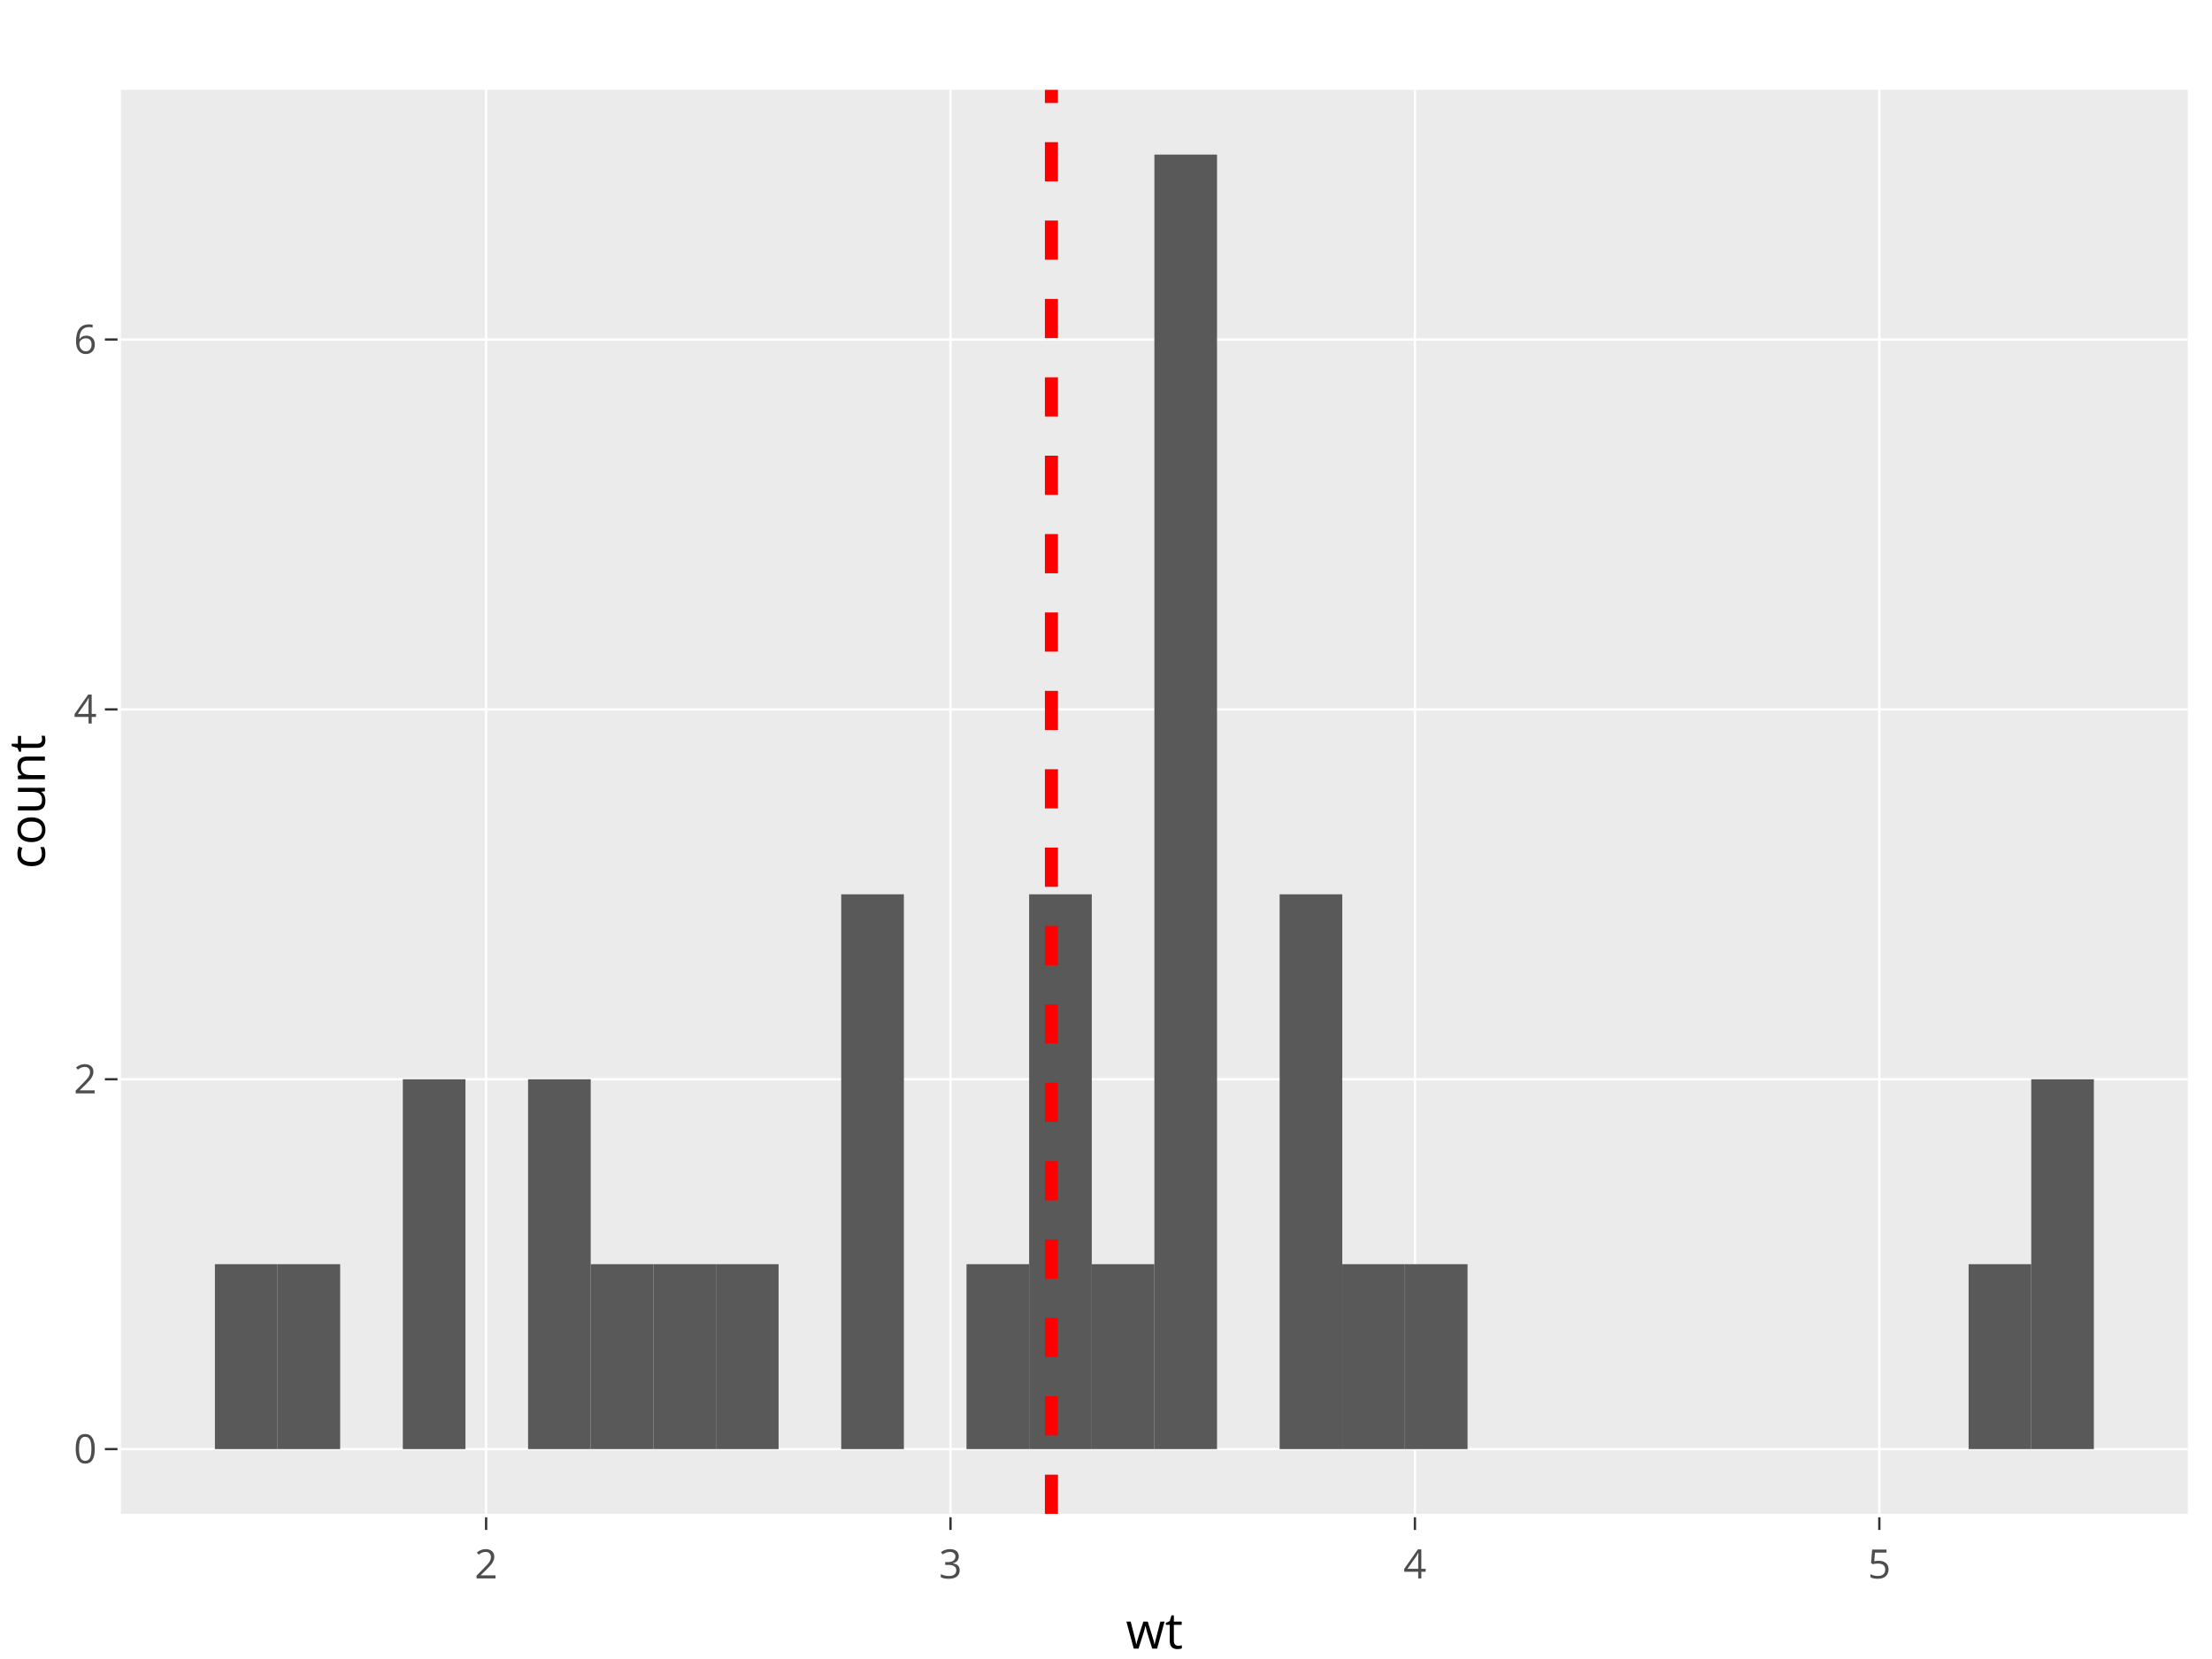
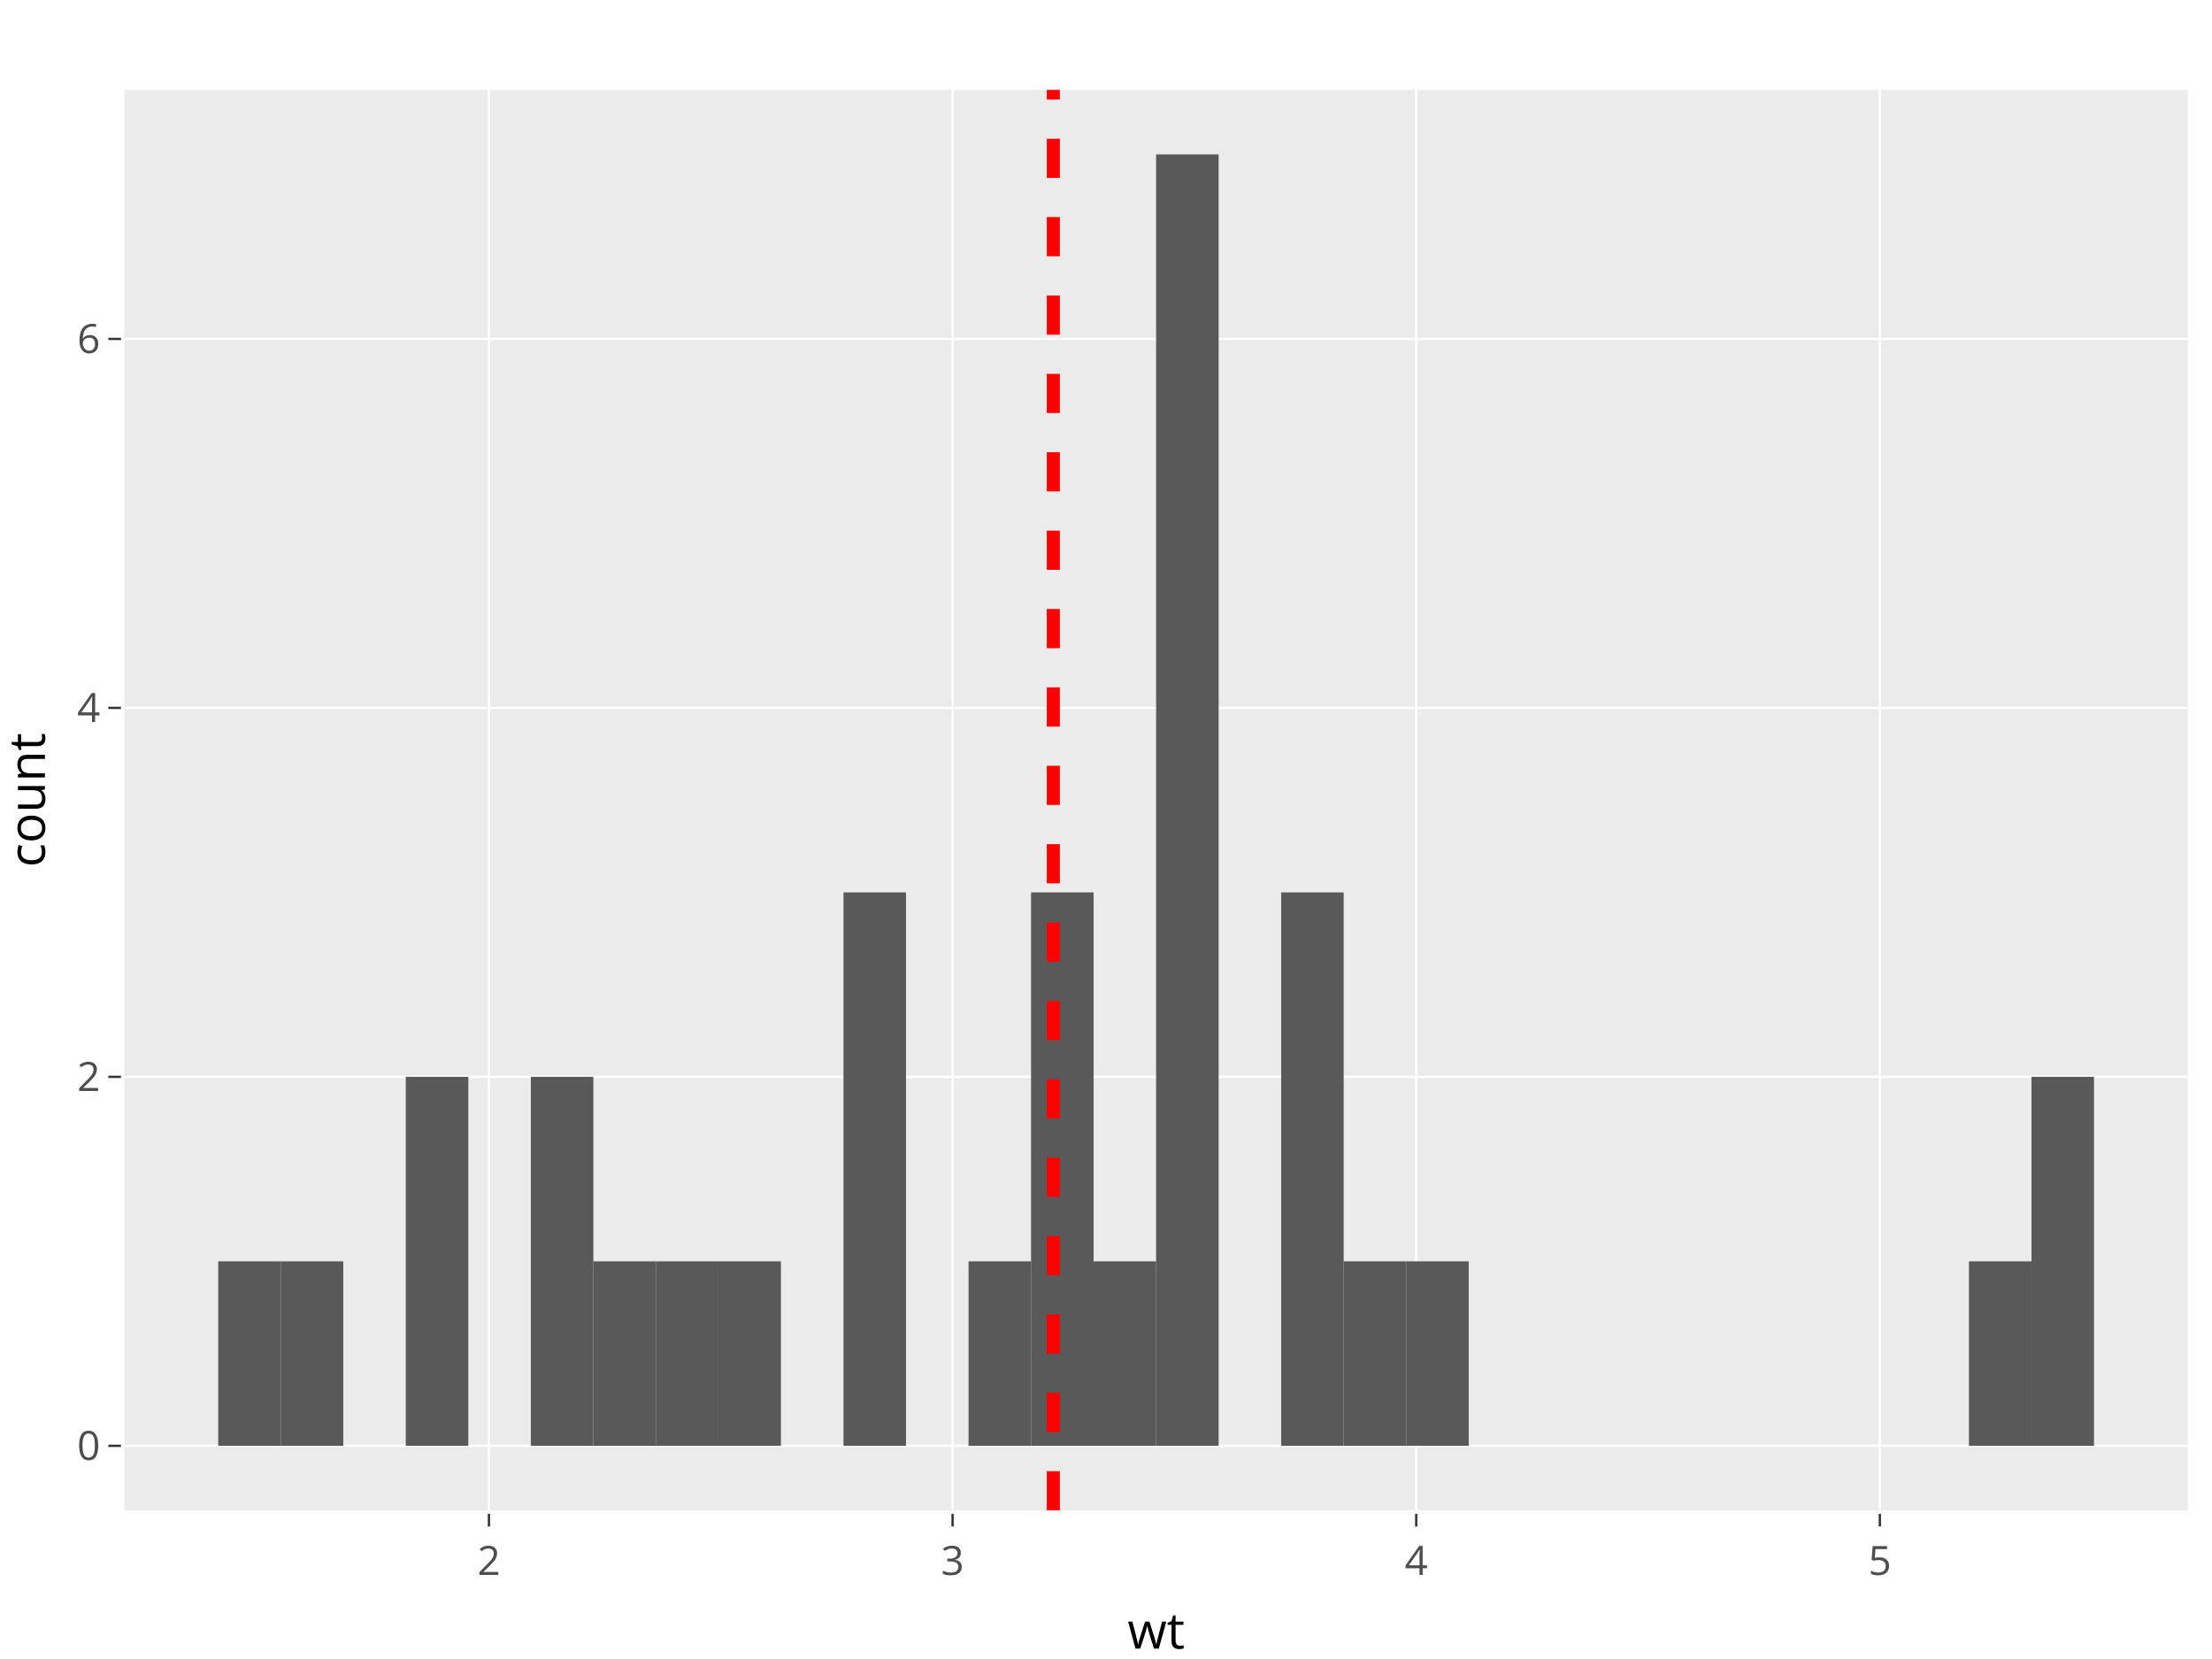
<svg xmlns="http://www.w3.org/2000/svg" class="main-svg" width="640" height="480" viewBox="0 0 640 480">
  <rect x="0" y="0" width="640" height="480" style="fill: rgb(255, 255, 255); fill-opacity: 1;" />
  <defs id="defs-">
    <g class="clips">
      <clipPath id="clipxyplot" class="plotclip">
-         <rect width="598" height="412" />
+         <rect width="597" height="411" />
      </clipPath>
      <clipPath class="axesclip" id="clipx">
-         <rect x="35" y="0" width="598" height="480" />
+         <rect x="36" y="0" width="597" height="480" />
      </clipPath>
      <clipPath class="axesclip" id="clipy">
-         <rect x="0" y="26" width="640" height="412" />
+         <rect x="0" y="26" width="640" height="411" />
      </clipPath>
      <clipPath class="axesclip" id="clipxy">
-         <rect x="35" y="26" width="598" height="412" />
+         <rect x="36" y="26" width="597" height="411" />
      </clipPath>
    </g>
    <g class="gradients" />
  </defs>
  <g class="bglayer">
-     <rect class="bg" x="35" y="26" width="598" height="412" style="fill: rgb(235, 235, 235); fill-opacity: 1; stroke-width: 0;" />
+     <rect class="bg" x="36" y="26" width="597" height="411" style="fill: rgb(235, 235, 235); fill-opacity: 1; stroke-width: 0;" />
  </g>
  <g class="layer-below">
    <g class="imagelayer" />
    <g class="shapelayer" />
  </g>
  <g class="cartesianlayer">
    <g class="subplot xy">
      <g class="layer-subplot">
        <g class="shapelayer" />
        <g class="imagelayer" />
      </g>
      <g class="gridlayer">
        <g class="x">
-           <path class="xgrid crisp" transform="translate(140.65,0)" d="M0,26v412" style="stroke: rgb(255, 255, 255); stroke-opacity: 1; stroke-width: 0.664px;" />
-           <path class="xgrid crisp" transform="translate(275.01,0)" d="M0,26v412" style="stroke: rgb(255, 255, 255); stroke-opacity: 1; stroke-width: 0.664px;" />
-           <path class="xgrid crisp" transform="translate(409.38,0)" d="M0,26v412" style="stroke: rgb(255, 255, 255); stroke-opacity: 1; stroke-width: 0.664px;" />
-           <path class="xgrid crisp" transform="translate(543.75,0)" d="M0,26v412" style="stroke: rgb(255, 255, 255); stroke-opacity: 1; stroke-width: 0.664px;" />
+           <path class="xgrid crisp" transform="translate(141.47,0)" d="M0,26v411" style="stroke: rgb(255, 255, 255); stroke-opacity: 1; stroke-width: 0.664px;" />
+           <path class="xgrid crisp" transform="translate(275.61,0)" d="M0,26v411" style="stroke: rgb(255, 255, 255); stroke-opacity: 1; stroke-width: 0.664px;" />
+           <path class="xgrid crisp" transform="translate(409.76,0)" d="M0,26v411" style="stroke: rgb(255, 255, 255); stroke-opacity: 1; stroke-width: 0.664px;" />
+           <path class="xgrid crisp" transform="translate(543.9,0)" d="M0,26v411" style="stroke: rgb(255, 255, 255); stroke-opacity: 1; stroke-width: 0.664px;" />
        </g>
        <g class="y">
-           <path class="ygrid crisp" transform="translate(0,419.27)" d="M35,0h598" style="stroke: rgb(255, 255, 255); stroke-opacity: 1; stroke-width: 0.664px;" />
-           <path class="ygrid crisp" transform="translate(0,312.26)" d="M35,0h598" style="stroke: rgb(255, 255, 255); stroke-opacity: 1; stroke-width: 0.664px;" />
-           <path class="ygrid crisp" transform="translate(0,205.25)" d="M35,0h598" style="stroke: rgb(255, 255, 255); stroke-opacity: 1; stroke-width: 0.664px;" />
-           <path class="ygrid crisp" transform="translate(0,98.23)" d="M35,0h598" style="stroke: rgb(255, 255, 255); stroke-opacity: 1; stroke-width: 0.664px;" />
+           <path class="ygrid crisp" transform="translate(0,418.32)" d="M36,0h597" style="stroke: rgb(255, 255, 255); stroke-opacity: 1; stroke-width: 0.664px;" />
+           <path class="ygrid crisp" transform="translate(0,311.56)" d="M36,0h597" style="stroke: rgb(255, 255, 255); stroke-opacity: 1; stroke-width: 0.664px;" />
+           <path class="ygrid crisp" transform="translate(0,204.81)" d="M36,0h597" style="stroke: rgb(255, 255, 255); stroke-opacity: 1; stroke-width: 0.664px;" />
+           <path class="ygrid crisp" transform="translate(0,98.06)" d="M36,0h597" style="stroke: rgb(255, 255, 255); stroke-opacity: 1; stroke-width: 0.664px;" />
        </g>
      </g>
      <g class="zerolinelayer" />
      <path class="xlines-below" />
      <path class="ylines-below" />
      <g class="overlines-below" />
      <g class="xaxislayer-below" />
      <g class="yaxislayer-below" />
      <g class="overaxes-below" />
-       <g class="plot" transform="translate(35, 26)" clip-path="url(#clipxyplot)">
+       <g class="plot" transform="translate(36, 26)" clip-path="url(#clipxyplot)">
        <g class="barlayer mlayer">
          <g class="trace bars" style="opacity: 1;">
            <g class="points">
              <g class="point">
-                 <path d="M27.18,393.27V339.77H45.3V393.27Z" style="vector-effect: non-scaling-stroke; opacity: 1; stroke-width: 1.89px; fill: rgb(89, 89, 89); fill-opacity: 1; stroke: rgb(0, 0, 0); stroke-opacity: 0;" />
+                 <path d="M27.14,392.32V338.94H45.23V392.32Z" style="vector-effect: non-scaling-stroke; opacity: 1; stroke-width: 1.89px; fill: rgb(89, 89, 89); fill-opacity: 1; stroke: rgb(0, 0, 0); stroke-opacity: 0;" />
              </g>
              <g class="point">
-                 <path d="M45.3,393.27V339.77H63.42V393.27Z" style="vector-effect: non-scaling-stroke; opacity: 1; stroke-width: 1.89px; fill: rgb(89, 89, 89); fill-opacity: 1; stroke: rgb(0, 0, 0); stroke-opacity: 0;" />
+                 <path d="M45.23,392.32V338.94H63.32V392.32Z" style="vector-effect: non-scaling-stroke; opacity: 1; stroke-width: 1.89px; fill: rgb(89, 89, 89); fill-opacity: 1; stroke: rgb(0, 0, 0); stroke-opacity: 0;" />
              </g>
              <g class="point">
-                 <path d="M81.55,393.27V286.26H99.67V393.27Z" style="vector-effect: non-scaling-stroke; opacity: 1; stroke-width: 1.89px; fill: rgb(89, 89, 89); fill-opacity: 1; stroke: rgb(0, 0, 0); stroke-opacity: 0;" />
+                 <path d="M81.41,392.32V285.56H99.5V392.32Z" style="vector-effect: non-scaling-stroke; opacity: 1; stroke-width: 1.89px; fill: rgb(89, 89, 89); fill-opacity: 1; stroke: rgb(0, 0, 0); stroke-opacity: 0;" />
              </g>
              <g class="point">
-                 <path d="M117.79,393.27V286.26H135.91V393.27Z" style="vector-effect: non-scaling-stroke; opacity: 1; stroke-width: 1.89px; fill: rgb(89, 89, 89); fill-opacity: 1; stroke: rgb(0, 0, 0); stroke-opacity: 0;" />
+                 <path d="M117.59,392.32V285.56H135.68V392.32Z" style="vector-effect: non-scaling-stroke; opacity: 1; stroke-width: 1.89px; fill: rgb(89, 89, 89); fill-opacity: 1; stroke: rgb(0, 0, 0); stroke-opacity: 0;" />
              </g>
              <g class="point">
-                 <path d="M135.91,393.27V339.77H154.03V393.27Z" style="vector-effect: non-scaling-stroke; opacity: 1; stroke-width: 1.89px; fill: rgb(89, 89, 89); fill-opacity: 1; stroke: rgb(0, 0, 0); stroke-opacity: 0;" />
+                 <path d="M135.68,392.32V338.94H153.77V392.32Z" style="vector-effect: non-scaling-stroke; opacity: 1; stroke-width: 1.89px; fill: rgb(89, 89, 89); fill-opacity: 1; stroke: rgb(0, 0, 0); stroke-opacity: 0;" />
              </g>
              <g class="point">
-                 <path d="M154.03,393.27V339.77H172.15V393.27Z" style="vector-effect: non-scaling-stroke; opacity: 1; stroke-width: 1.89px; fill: rgb(89, 89, 89); fill-opacity: 1; stroke: rgb(0, 0, 0); stroke-opacity: 0;" />
+                 <path d="M153.77,392.32V338.94H171.86V392.32Z" style="vector-effect: non-scaling-stroke; opacity: 1; stroke-width: 1.89px; fill: rgb(89, 89, 89); fill-opacity: 1; stroke: rgb(0, 0, 0); stroke-opacity: 0;" />
              </g>
              <g class="point">
-                 <path d="M172.15,393.27V339.77H190.27V393.27Z" style="vector-effect: non-scaling-stroke; opacity: 1; stroke-width: 1.89px; fill: rgb(89, 89, 89); fill-opacity: 1; stroke: rgb(0, 0, 0); stroke-opacity: 0;" />
+                 <path d="M171.86,392.32V338.94H189.95V392.32Z" style="vector-effect: non-scaling-stroke; opacity: 1; stroke-width: 1.89px; fill: rgb(89, 89, 89); fill-opacity: 1; stroke: rgb(0, 0, 0); stroke-opacity: 0;" />
              </g>
              <g class="point">
-                 <path d="M208.39,393.27V232.75H226.52V393.27Z" style="vector-effect: non-scaling-stroke; opacity: 1; stroke-width: 1.89px; fill: rgb(89, 89, 89); fill-opacity: 1; stroke: rgb(0, 0, 0); stroke-opacity: 0;" />
+                 <path d="M208.05,392.32V232.19H226.14V392.32Z" style="vector-effect: non-scaling-stroke; opacity: 1; stroke-width: 1.89px; fill: rgb(89, 89, 89); fill-opacity: 1; stroke: rgb(0, 0, 0); stroke-opacity: 0;" />
              </g>
              <g class="point">
-                 <path d="M244.64,393.27V339.77H262.76V393.27Z" style="vector-effect: non-scaling-stroke; opacity: 1; stroke-width: 1.89px; fill: rgb(89, 89, 89); fill-opacity: 1; stroke: rgb(0, 0, 0); stroke-opacity: 0;" />
+                 <path d="M244.23,392.32V338.94H262.32V392.32Z" style="vector-effect: non-scaling-stroke; opacity: 1; stroke-width: 1.89px; fill: rgb(89, 89, 89); fill-opacity: 1; stroke: rgb(0, 0, 0); stroke-opacity: 0;" />
              </g>
              <g class="point">
-                 <path d="M262.76,393.27V232.75H280.88V393.27Z" style="vector-effect: non-scaling-stroke; opacity: 1; stroke-width: 1.89px; fill: rgb(89, 89, 89); fill-opacity: 1; stroke: rgb(0, 0, 0); stroke-opacity: 0;" />
+                 <path d="M262.32,392.32V232.19H280.41V392.32Z" style="vector-effect: non-scaling-stroke; opacity: 1; stroke-width: 1.89px; fill: rgb(89, 89, 89); fill-opacity: 1; stroke: rgb(0, 0, 0); stroke-opacity: 0;" />
              </g>
              <g class="point">
-                 <path d="M280.88,393.27V339.77H299V393.27Z" style="vector-effect: non-scaling-stroke; opacity: 1; stroke-width: 1.89px; fill: rgb(89, 89, 89); fill-opacity: 1; stroke: rgb(0, 0, 0); stroke-opacity: 0;" />
+                 <path d="M280.41,392.32V338.94H298.5V392.32Z" style="vector-effect: non-scaling-stroke; opacity: 1; stroke-width: 1.89px; fill: rgb(89, 89, 89); fill-opacity: 1; stroke: rgb(0, 0, 0); stroke-opacity: 0;" />
              </g>
              <g class="point">
-                 <path d="M299,393.27V18.73H317.12V393.27Z" style="vector-effect: non-scaling-stroke; opacity: 1; stroke-width: 1.89px; fill: rgb(89, 89, 89); fill-opacity: 1; stroke: rgb(0, 0, 0); stroke-opacity: 0;" />
+                 <path d="M298.5,392.32V18.68H316.59V392.32Z" style="vector-effect: non-scaling-stroke; opacity: 1; stroke-width: 1.89px; fill: rgb(89, 89, 89); fill-opacity: 1; stroke: rgb(0, 0, 0); stroke-opacity: 0;" />
              </g>
              <g class="point">
-                 <path d="M335.24,393.27V232.75H353.36V393.27Z" style="vector-effect: non-scaling-stroke; opacity: 1; stroke-width: 1.89px; fill: rgb(89, 89, 89); fill-opacity: 1; stroke: rgb(0, 0, 0); stroke-opacity: 0;" />
+                 <path d="M334.68,392.32V232.19H352.77V392.32Z" style="vector-effect: non-scaling-stroke; opacity: 1; stroke-width: 1.89px; fill: rgb(89, 89, 89); fill-opacity: 1; stroke: rgb(0, 0, 0); stroke-opacity: 0;" />
              </g>
              <g class="point">
-                 <path d="M353.36,393.27V339.77H371.48V393.27Z" style="vector-effect: non-scaling-stroke; opacity: 1; stroke-width: 1.89px; fill: rgb(89, 89, 89); fill-opacity: 1; stroke: rgb(0, 0, 0); stroke-opacity: 0;" />
+                 <path d="M352.77,392.32V338.94H370.86V392.32Z" style="vector-effect: non-scaling-stroke; opacity: 1; stroke-width: 1.89px; fill: rgb(89, 89, 89); fill-opacity: 1; stroke: rgb(0, 0, 0); stroke-opacity: 0;" />
              </g>
              <g class="point">
-                 <path d="M371.48,393.27V339.77H389.61V393.27Z" style="vector-effect: non-scaling-stroke; opacity: 1; stroke-width: 1.89px; fill: rgb(89, 89, 89); fill-opacity: 1; stroke: rgb(0, 0, 0); stroke-opacity: 0;" />
+                 <path d="M370.86,392.32V338.94H388.95V392.32Z" style="vector-effect: non-scaling-stroke; opacity: 1; stroke-width: 1.89px; fill: rgb(89, 89, 89); fill-opacity: 1; stroke: rgb(0, 0, 0); stroke-opacity: 0;" />
              </g>
              <g class="point">
-                 <path d="M534.58,393.27V339.77H552.7V393.27Z" style="vector-effect: non-scaling-stroke; opacity: 1; stroke-width: 1.89px; fill: rgb(89, 89, 89); fill-opacity: 1; stroke: rgb(0, 0, 0); stroke-opacity: 0;" />
+                 <path d="M533.68,392.32V338.94H551.77V392.32Z" style="vector-effect: non-scaling-stroke; opacity: 1; stroke-width: 1.89px; fill: rgb(89, 89, 89); fill-opacity: 1; stroke: rgb(0, 0, 0); stroke-opacity: 0;" />
              </g>
              <g class="point">
-                 <path d="M552.7,393.27V286.26H570.82V393.27Z" style="vector-effect: non-scaling-stroke; opacity: 1; stroke-width: 1.89px; fill: rgb(89, 89, 89); fill-opacity: 1; stroke: rgb(0, 0, 0); stroke-opacity: 0;" />
+                 <path d="M551.77,392.32V285.56H569.86V392.32Z" style="vector-effect: non-scaling-stroke; opacity: 1; stroke-width: 1.89px; fill: rgb(89, 89, 89); fill-opacity: 1; stroke: rgb(0, 0, 0); stroke-opacity: 0;" />
              </g>
            </g>
          </g>
        </g>
        <g class="scatterlayer mlayer">
          <g class="trace scatter trace-vdiffr-plotly-2" style="stroke-miterlimit: 2; opacity: 1;">
            <g class="fills" />
            <g class="errorbars" />
            <g class="lines">
-               <path class="js-line" d="M269.21,412L269.21,0L269.21,0" style="vector-effect: non-scaling-stroke; fill: none; stroke: rgb(255, 0, 0); stroke-opacity: 1; stroke-width: 3.78px; opacity: 1; stroke-dasharray: 11.339px, 11.339px;" />
+               <path class="js-line" d="M268.76,411L268.76,0L268.76,0" style="vector-effect: non-scaling-stroke; fill: none; stroke: rgb(255, 0, 0); stroke-opacity: 1; stroke-width: 3.78px; opacity: 1; stroke-dasharray: 11.339px, 11.339px;" />
            </g>
            <g class="points" />
            <g class="text" />
          </g>
        </g>
      </g>
      <g class="overplot" />
      <path class="xlines-above crisp" d="" style="fill: none; stroke-width: 1px; stroke: rgb(0, 0, 0); stroke-opacity: 0;" />
      <path class="ylines-above crisp" d="" style="fill: none; stroke-width: 1px; stroke: rgb(0, 0, 0); stroke-opacity: 0;" />
      <g class="overlines-above" />
      <g class="xaxislayer-above">
-         <path class="xtick ticks crisp" d="M0,439v3.653" transform="translate(140.65,0)" style="stroke: rgb(51, 51, 51); stroke-opacity: 1; stroke-width: 0.664px;" />
-         <path class="xtick ticks crisp" d="M0,439v3.653" transform="translate(275.01,0)" style="stroke: rgb(51, 51, 51); stroke-opacity: 1; stroke-width: 0.664px;" />
-         <path class="xtick ticks crisp" d="M0,439v3.653" transform="translate(409.38,0)" style="stroke: rgb(51, 51, 51); stroke-opacity: 1; stroke-width: 0.664px;" />
-         <path class="xtick ticks crisp" d="M0,439v3.653" transform="translate(543.75,0)" style="stroke: rgb(51, 51, 51); stroke-opacity: 1; stroke-width: 0.664px;" />
+         <path class="xtick ticks crisp" d="M0,438v3.653" transform="translate(141.47,0)" style="stroke: rgb(51, 51, 51); stroke-opacity: 1; stroke-width: 0.664px;" />
+         <path class="xtick ticks crisp" d="M0,438v3.653" transform="translate(275.61,0)" style="stroke: rgb(51, 51, 51); stroke-opacity: 1; stroke-width: 0.664px;" />
+         <path class="xtick ticks crisp" d="M0,438v3.653" transform="translate(409.76,0)" style="stroke: rgb(51, 51, 51); stroke-opacity: 1; stroke-width: 0.664px;" />
+         <path class="xtick ticks crisp" d="M0,438v3.653" transform="translate(543.9,0)" style="stroke: rgb(51, 51, 51); stroke-opacity: 1; stroke-width: 0.664px;" />
        <g class="xtick">
-           <text text-anchor="middle" x="0" y="456.68" transform="translate(140.65,0)" style="font-family: 'Open Sans', verdana, arial, sans-serif; font-size: 11.69px; fill: rgb(77, 77, 77); fill-opacity: 1; white-space: pre;">2</text>
+           <text text-anchor="middle" x="0" y="455.68" transform="translate(141.47,0)" style="font-family: 'Open Sans', verdana, arial, sans-serif; font-size: 11.69px; fill: rgb(77, 77, 77); fill-opacity: 1; white-space: pre;">2</text>
        </g>
        <g class="xtick">
-           <text text-anchor="middle" x="0" y="456.68" transform="translate(275.01,0)" style="font-family: 'Open Sans', verdana, arial, sans-serif; font-size: 11.69px; fill: rgb(77, 77, 77); fill-opacity: 1; white-space: pre;">3</text>
+           <text text-anchor="middle" x="0" y="455.68" transform="translate(275.61,0)" style="font-family: 'Open Sans', verdana, arial, sans-serif; font-size: 11.69px; fill: rgb(77, 77, 77); fill-opacity: 1; white-space: pre;">3</text>
        </g>
        <g class="xtick">
-           <text text-anchor="middle" x="0" y="456.68" transform="translate(409.38,0)" style="font-family: 'Open Sans', verdana, arial, sans-serif; font-size: 11.69px; fill: rgb(77, 77, 77); fill-opacity: 1; white-space: pre;">4</text>
+           <text text-anchor="middle" x="0" y="455.68" transform="translate(409.76,0)" style="font-family: 'Open Sans', verdana, arial, sans-serif; font-size: 11.69px; fill: rgb(77, 77, 77); fill-opacity: 1; white-space: pre;">4</text>
        </g>
        <g class="xtick">
-           <text text-anchor="middle" x="0" y="456.68" transform="translate(543.75,0)" style="font-family: 'Open Sans', verdana, arial, sans-serif; font-size: 11.69px; fill: rgb(77, 77, 77); fill-opacity: 1; white-space: pre;">5</text>
+           <text text-anchor="middle" x="0" y="455.68" transform="translate(543.9,0)" style="font-family: 'Open Sans', verdana, arial, sans-serif; font-size: 11.69px; fill: rgb(77, 77, 77); fill-opacity: 1; white-space: pre;">5</text>
        </g>
      </g>
      <g class="yaxislayer-above">
-         <path class="ytick ticks crisp" d="M34,0h-3.653" transform="translate(0,419.27)" style="stroke: rgb(51, 51, 51); stroke-opacity: 1; stroke-width: 0.664px;" />
-         <path class="ytick ticks crisp" d="M34,0h-3.653" transform="translate(0,312.26)" style="stroke: rgb(51, 51, 51); stroke-opacity: 1; stroke-width: 0.664px;" />
-         <path class="ytick ticks crisp" d="M34,0h-3.653" transform="translate(0,205.25)" style="stroke: rgb(51, 51, 51); stroke-opacity: 1; stroke-width: 0.664px;" />
-         <path class="ytick ticks crisp" d="M34,0h-3.653" transform="translate(0,98.23)" style="stroke: rgb(51, 51, 51); stroke-opacity: 1; stroke-width: 0.664px;" />
+         <path class="ytick ticks crisp" d="M35,0h-3.653" transform="translate(0,418.32)" style="stroke: rgb(51, 51, 51); stroke-opacity: 1; stroke-width: 0.664px;" />
+         <path class="ytick ticks crisp" d="M35,0h-3.653" transform="translate(0,311.56)" style="stroke: rgb(51, 51, 51); stroke-opacity: 1; stroke-width: 0.664px;" />
+         <path class="ytick ticks crisp" d="M35,0h-3.653" transform="translate(0,204.81)" style="stroke: rgb(51, 51, 51); stroke-opacity: 1; stroke-width: 0.664px;" />
+         <path class="ytick ticks crisp" d="M35,0h-3.653" transform="translate(0,98.06)" style="stroke: rgb(51, 51, 51); stroke-opacity: 1; stroke-width: 0.664px;" />
        <g class="ytick">
-           <text text-anchor="end" x="28.009" y="4.091" transform="translate(0,419.27)" style="font-family: 'Open Sans', verdana, arial, sans-serif; font-size: 11.69px; fill: rgb(77, 77, 77); fill-opacity: 1; white-space: pre;">0</text>
+           <text text-anchor="end" x="29.009" y="4.091" transform="translate(0,418.32)" style="font-family: 'Open Sans', verdana, arial, sans-serif; font-size: 11.69px; fill: rgb(77, 77, 77); fill-opacity: 1; white-space: pre;">0</text>
        </g>
        <g class="ytick">
-           <text text-anchor="end" x="28.009" y="4.091" transform="translate(0,312.26)" style="font-family: 'Open Sans', verdana, arial, sans-serif; font-size: 11.69px; fill: rgb(77, 77, 77); fill-opacity: 1; white-space: pre;">2</text>
+           <text text-anchor="end" x="29.009" y="4.091" transform="translate(0,311.56)" style="font-family: 'Open Sans', verdana, arial, sans-serif; font-size: 11.69px; fill: rgb(77, 77, 77); fill-opacity: 1; white-space: pre;">2</text>
        </g>
        <g class="ytick">
-           <text text-anchor="end" x="28.009" y="4.091" transform="translate(0,205.25)" style="font-family: 'Open Sans', verdana, arial, sans-serif; font-size: 11.69px; fill: rgb(77, 77, 77); fill-opacity: 1; white-space: pre;">4</text>
+           <text text-anchor="end" x="29.009" y="4.091" transform="translate(0,204.81)" style="font-family: 'Open Sans', verdana, arial, sans-serif; font-size: 11.69px; fill: rgb(77, 77, 77); fill-opacity: 1; white-space: pre;">4</text>
        </g>
        <g class="ytick">
-           <text text-anchor="end" x="28.009" y="4.091" transform="translate(0,98.23)" style="font-family: 'Open Sans', verdana, arial, sans-serif; font-size: 11.69px; fill: rgb(77, 77, 77); fill-opacity: 1; white-space: pre;">6</text>
+           <text text-anchor="end" x="29.009" y="4.091" transform="translate(0,98.06)" style="font-family: 'Open Sans', verdana, arial, sans-serif; font-size: 11.69px; fill: rgb(77, 77, 77); fill-opacity: 1; white-space: pre;">6</text>
        </g>
      </g>
      <g class="overaxes-above" />
    </g>
  </g>
  <g class="polarlayer" />
  <g class="ternarylayer" />
  <g class="geolayer" />
  <g class="pielayer" />
  <g class="glimages" />
  <defs id="topdefs-">
    <g class="clips" />
  </defs>
  <g class="layer-above">
    <g class="imagelayer" />
    <g class="shapelayer">
-       <path data-index="0" fill-rule="evenodd" d="M35,438H633V26H35Z" style="opacity: 1; stroke: rgb(0, 0, 0); stroke-opacity: 0; fill: rgb(0, 0, 0); fill-opacity: 0; stroke-width: 0px;" />
+       <path data-index="0" fill-rule="evenodd" d="M36,437H633V26H36Z" style="opacity: 1; stroke: rgb(0, 0, 0); stroke-opacity: 0; fill: rgb(0, 0, 0); fill-opacity: 0; stroke-width: 0px;" />
    </g>
  </g>
  <g class="infolayer">
    <g class="g-gtitle" />
-     <g class="g-xtitle" transform="translate(0,-14.83562)">
-       <text class="xtitle" x="334" y="491.836" text-anchor="middle" style="font-family: 'Open Sans', verdana, arial, sans-serif; font-size: 14.61px; fill: rgb(0, 0, 0); opacity: 1; font-weight: normal; white-space: pre;">wt</text>
+     <g class="g-xtitle" transform="translate(0,-13.83562)">
+       <text class="xtitle" x="334.5" y="490.836" text-anchor="middle" style="font-family: 'Open Sans', verdana, arial, sans-serif; font-size: 14.61px; fill: rgb(0, 0, 0); opacity: 1; font-weight: normal; white-space: pre;">wt</text>
    </g>
-     <g class="g-ytitle" transform="translate(17.22363,0)">
-       <text class="ytitle" transform="rotate(-90,-4.223744,232)" x="-4.224" y="232" text-anchor="middle" style="font-family: 'Open Sans', verdana, arial, sans-serif; font-size: 14.61px; fill: rgb(0, 0, 0); opacity: 1; font-weight: normal; white-space: pre;">count</text>
+     <g class="g-ytitle" transform="translate(16.22363,0)">
+       <text class="ytitle" transform="rotate(-90,-3.223744,231.5)" x="-3.224" y="231.5" text-anchor="middle" style="font-family: 'Open Sans', verdana, arial, sans-serif; font-size: 14.61px; fill: rgb(0, 0, 0); opacity: 1; font-weight: normal; white-space: pre;">count</text>
    </g>
  </g>
</svg>
